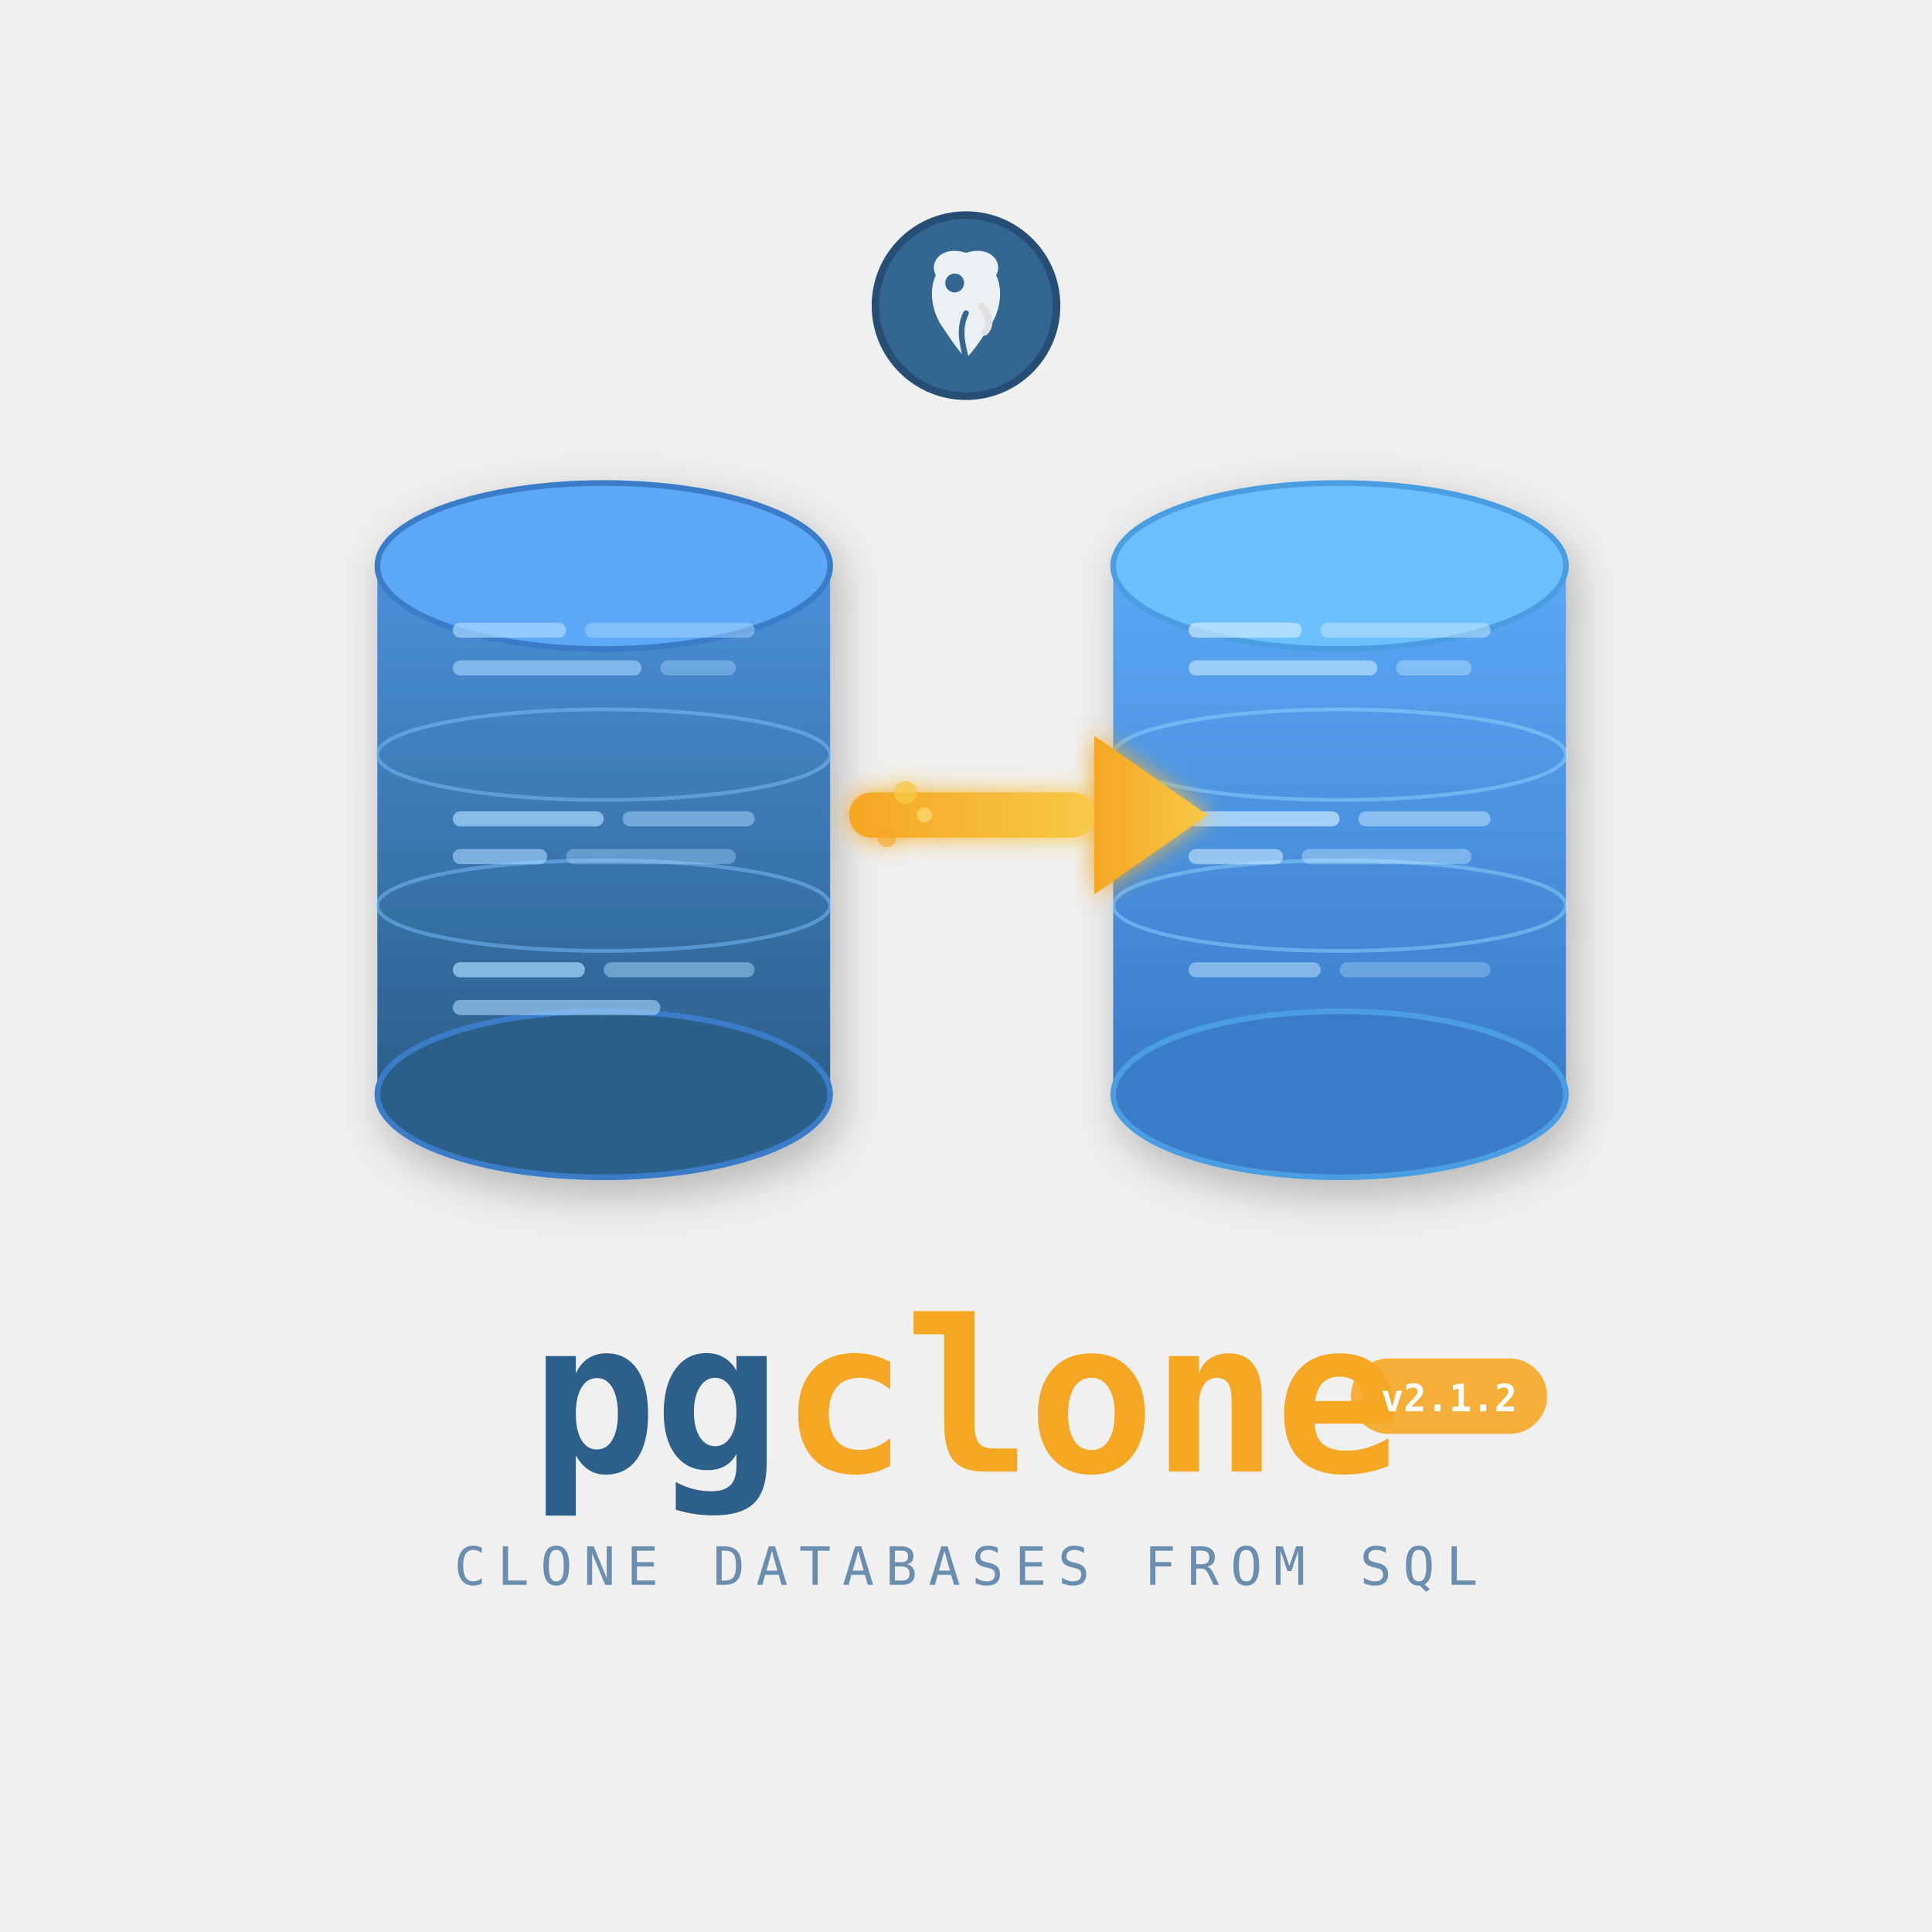
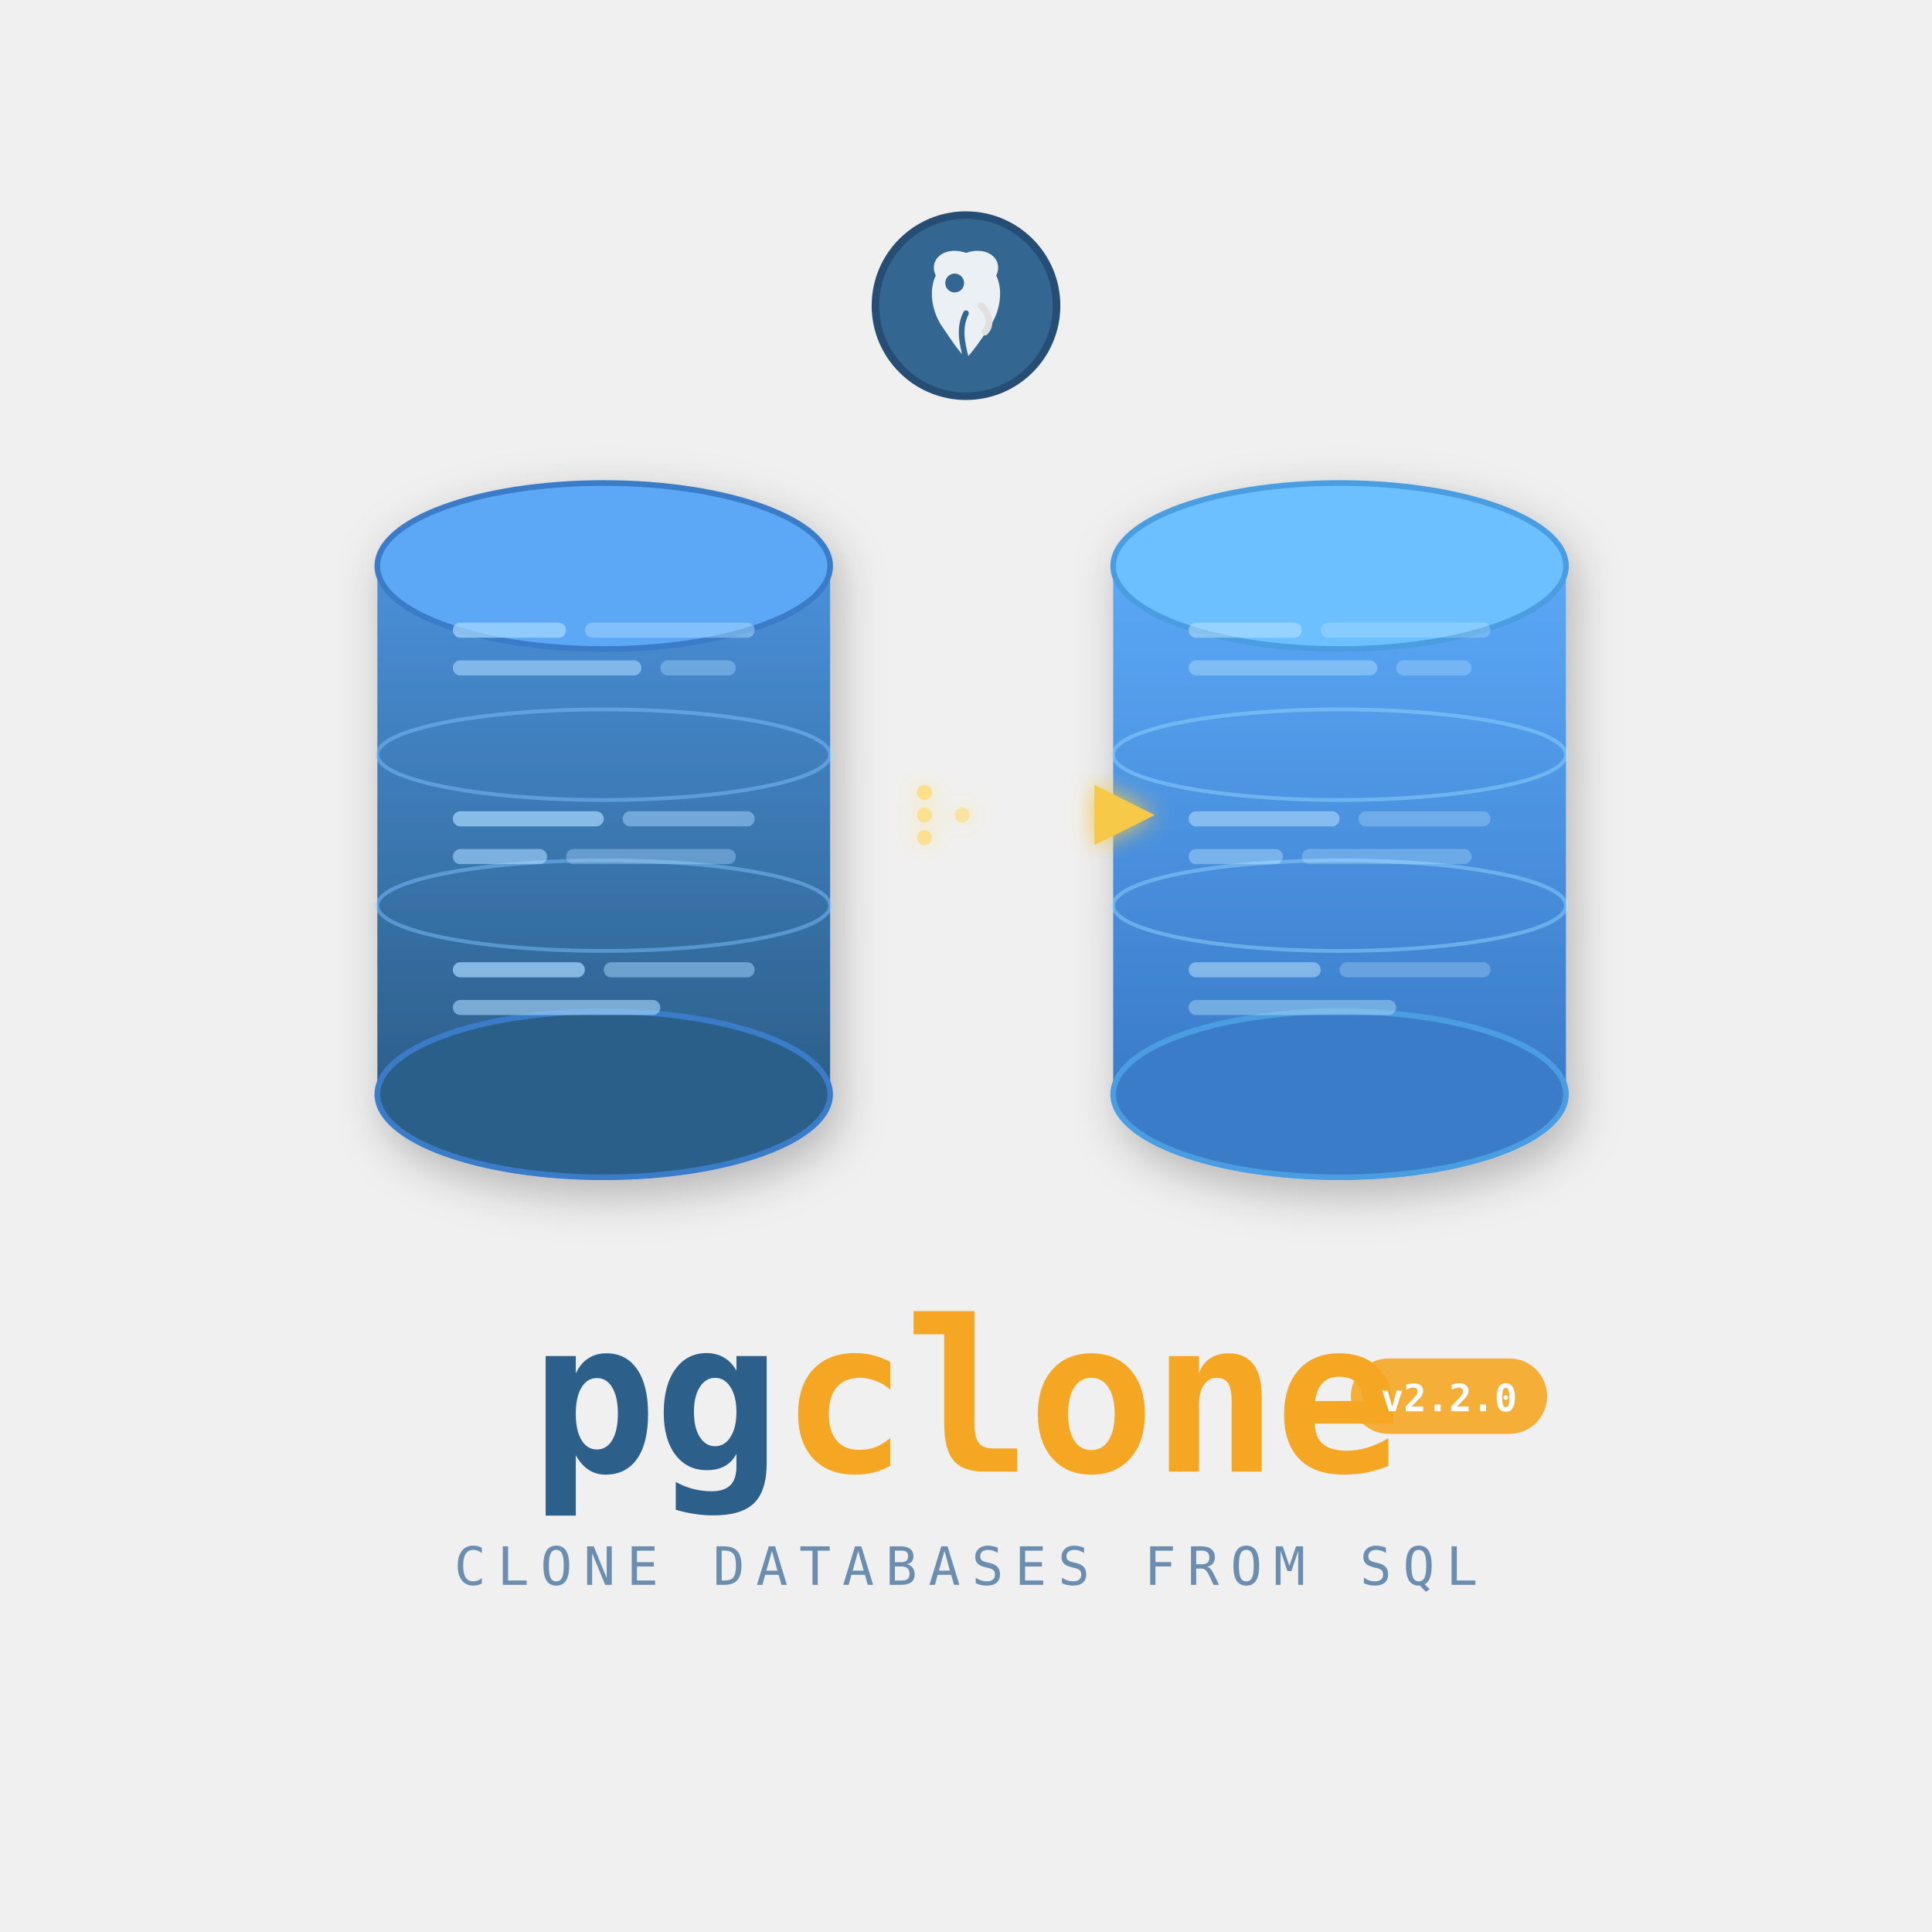
<svg xmlns="http://www.w3.org/2000/svg" viewBox="0 0 512 512" width="512" height="512">
  <defs>
    <linearGradient id="dbGrad1" x1="0%" y1="0%" x2="0%" y2="100%">
      <stop offset="0%" style="stop-color:#4A90D9;stop-opacity:1" />
      <stop offset="100%" style="stop-color:#2C5F8A;stop-opacity:1" />
    </linearGradient>
    <linearGradient id="dbGrad2" x1="0%" y1="0%" x2="0%" y2="100%">
      <stop offset="0%" style="stop-color:#5BA8F7;stop-opacity:1" />
      <stop offset="100%" style="stop-color:#3A7BC8;stop-opacity:1" />
    </linearGradient>
    <linearGradient id="arrowGrad" x1="0%" y1="0%" x2="100%" y2="0%">
      <stop offset="0%" style="stop-color:#F5A623;stop-opacity:1" />
      <stop offset="100%" style="stop-color:#F7C948;stop-opacity:1" />
    </linearGradient>
    <filter id="glow" x="-20%" y="-20%" width="140%" height="140%">
      <feGaussianBlur stdDeviation="3" result="blur" />
      <feMerge>
        <feMergeNode in="blur" />
        <feMergeNode in="SourceGraphic" />
      </feMerge>
    </filter>
    <filter id="shadow" x="-10%" y="-10%" width="130%" height="130%">
      <feDropShadow dx="2" dy="4" stdDeviation="6" flood-color="#000" flood-opacity="0.25" />
    </filter>
  </defs>
  <g transform="translate(100, 120)" filter="url(#shadow)">
    <rect x="0" y="30" width="120" height="140" rx="2" fill="url(#dbGrad1)" />
    <ellipse cx="60" cy="30" rx="60" ry="22" fill="#5BA8F7" />
    <ellipse cx="60" cy="30" rx="60" ry="22" fill="none" stroke="#3A7BC8" stroke-width="1.5" />
    <ellipse cx="60" cy="80" rx="60" ry="12" fill="none" stroke="#7EC0FF" stroke-width="1" opacity="0.5" />
    <ellipse cx="60" cy="120" rx="60" ry="12" fill="none" stroke="#7EC0FF" stroke-width="1" opacity="0.5" />
    <ellipse cx="60" cy="170" rx="60" ry="22" fill="#2C5F8A" />
    <ellipse cx="60" cy="170" rx="60" ry="22" fill="none" stroke="#3A7BC8" stroke-width="1.5" />
    <rect x="20" y="45" width="30" height="4" rx="2" fill="#A8D8FF" opacity="0.7" />
    <rect x="55" y="45" width="45" height="4" rx="2" fill="#A8D8FF" opacity="0.5" />
    <rect x="20" y="55" width="50" height="4" rx="2" fill="#A8D8FF" opacity="0.6" />
    <rect x="75" y="55" width="20" height="4" rx="2" fill="#A8D8FF" opacity="0.4" />
    <rect x="20" y="95" width="40" height="4" rx="2" fill="#A8D8FF" opacity="0.7" />
    <rect x="65" y="95" width="35" height="4" rx="2" fill="#A8D8FF" opacity="0.5" />
    <rect x="20" y="105" width="25" height="4" rx="2" fill="#A8D8FF" opacity="0.6" />
    <rect x="50" y="105" width="45" height="4" rx="2" fill="#A8D8FF" opacity="0.4" />
    <rect x="20" y="135" width="35" height="4" rx="2" fill="#A8D8FF" opacity="0.7" />
    <rect x="60" y="135" width="40" height="4" rx="2" fill="#A8D8FF" opacity="0.5" />
    <rect x="20" y="145" width="55" height="4" rx="2" fill="#A8D8FF" opacity="0.6" />
  </g>
  <g transform="translate(295, 120)" filter="url(#shadow)">
    <rect x="0" y="30" width="120" height="140" rx="2" fill="url(#dbGrad2)" />
    <ellipse cx="60" cy="30" rx="60" ry="22" fill="#6DC0FF" />
    <ellipse cx="60" cy="30" rx="60" ry="22" fill="none" stroke="#4A9DE0" stroke-width="1.5" />
    <ellipse cx="60" cy="80" rx="60" ry="12" fill="none" stroke="#90D4FF" stroke-width="1" opacity="0.5" />
    <ellipse cx="60" cy="120" rx="60" ry="12" fill="none" stroke="#90D4FF" stroke-width="1" opacity="0.5" />
    <ellipse cx="60" cy="170" rx="60" ry="22" fill="#3A7BC8" />
    <ellipse cx="60" cy="170" rx="60" ry="22" fill="none" stroke="#4A9DE0" stroke-width="1.5" />
-     <rect x="20" y="45" width="30" height="4" rx="2" fill="#C8EAFF" opacity="0.7" />
-     <rect x="55" y="45" width="45" height="4" rx="2" fill="#C8EAFF" opacity="0.5" />
-     <rect x="20" y="55" width="50" height="4" rx="2" fill="#C8EAFF" opacity="0.6" />
-     <rect x="75" y="55" width="20" height="4" rx="2" fill="#C8EAFF" opacity="0.4" />
-     <rect x="20" y="95" width="40" height="4" rx="2" fill="#C8EAFF" opacity="0.7" />
-     <rect x="65" y="95" width="35" height="4" rx="2" fill="#C8EAFF" opacity="0.5" />
-     <rect x="20" y="105" width="25" height="4" rx="2" fill="#C8EAFF" opacity="0.6" />
-     <rect x="50" y="105" width="45" height="4" rx="2" fill="#C8EAFF" opacity="0.4" />
-     <rect x="20" y="135" width="35" height="4" rx="2" fill="#C8EAFF" opacity="0.5" />
-     <rect x="60" y="135" width="40" height="4" rx="2" fill="#C8EAFF" opacity="0.3" />
+     <rect x="20" y="45" width="30" height="4" rx="2" fill="#C0E8FF" opacity="0.5" />
+     <rect x="55" y="45" width="45" height="4" rx="2" fill="#C0E8FF" opacity="0.3" />
+     <rect x="20" y="55" width="50" height="4" rx="2" fill="#C0E8FF" opacity="0.4" />
+     <rect x="75" y="55" width="20" height="4" rx="2" fill="#C0E8FF" opacity="0.3" />
+     <rect x="20" y="95" width="40" height="4" rx="2" fill="#C0E8FF" opacity="0.5" />
+     <rect x="65" y="95" width="35" height="4" rx="2" fill="#C0E8FF" opacity="0.3" />
+     <rect x="20" y="105" width="25" height="4" rx="2" fill="#C0E8FF" opacity="0.4" />
+     <rect x="50" y="105" width="45" height="4" rx="2" fill="#C0E8FF" opacity="0.3" />
+     <rect x="20" y="135" width="35" height="4" rx="2" fill="#C0E8FF" opacity="0.5" />
+     <rect x="60" y="135" width="40" height="4" rx="2" fill="#C0E8FF" opacity="0.3" />
+     <rect x="20" y="145" width="55" height="4" rx="2" fill="#C0E8FF" opacity="0.4" />
  </g>
  <g filter="url(#glow)">
-     <rect x="225" y="210" width="65" height="12" rx="6" fill="url(#arrowGrad)" />
-     <polygon points="290,195 320,216 290,237" fill="url(#arrowGrad)" />
-     <circle cx="240" cy="210" r="3" fill="#F7C948" opacity="0.8">
-       <animate attributeName="cx" values="230;310" dur="1.5s" repeatCount="indefinite" />
+     <line x1="235" y1="216" x2="290" y2="216" stroke="url(#arrowGrad)" stroke-width="4" stroke-linecap="round" />
+     <polygon points="290,208 306,216 290,224" fill="#F7C948" />
+     <circle cx="245" cy="210" r="2" fill="#FFDC73" opacity="0.8">
+       <animate attributeName="cx" values="235;315" dur="1.5s" repeatCount="indefinite" />
      <animate attributeName="opacity" values="0.8;0" dur="1.5s" repeatCount="indefinite" />
    </circle>
-     <circle cx="235" cy="222" r="2.5" fill="#F5A623" opacity="0.6">
-       <animate attributeName="cx" values="225;305" dur="1.8s" repeatCount="indefinite" />
-       <animate attributeName="opacity" values="0.6;0" dur="1.8s" repeatCount="indefinite" />
+     <circle cx="255" cy="216" r="2" fill="#FFDC73" opacity="0.6">
+       <animate attributeName="cx" values="235;315" dur="1.2s" repeatCount="indefinite" />
+       <animate attributeName="opacity" values="0.6;0" dur="1.2s" repeatCount="indefinite" />
+     </circle>
+     <circle cx="245" cy="222" r="2" fill="#FFDC73" opacity="0.7">
+       <animate attributeName="cx" values="235;315" dur="1.8s" repeatCount="indefinite" />
+       <animate attributeName="opacity" values="0.7;0" dur="1.8s" repeatCount="indefinite" />
    </circle>
    <circle cx="245" cy="216" r="2" fill="#FFDC73" opacity="0.7">
      <animate attributeName="cx" values="235;315" dur="1.3s" repeatCount="indefinite" />
      <animate attributeName="opacity" values="0.7;0" dur="1.3s" repeatCount="indefinite" />
    </circle>
  </g>
  <g transform="translate(230, 55)">
    <circle cx="26" cy="26" r="24" fill="#336791" stroke="#264D73" stroke-width="2" />
    <path d="M18,18 C16,14 20,10 26,12 C32,10 36,14 34,18 C36,22 35,28 32,32 C30,35 28,38 26,40 C24,38 22,35 20,32 C17,28 16,22 18,18Z" fill="#fff" opacity="0.9" />
    <circle cx="23" cy="20" r="2.5" fill="#336791" />
    <path d="M26,28 C24,32 25,36 26,40" fill="none" stroke="#336791" stroke-width="1.5" stroke-linecap="round" />
    <path d="M30,26 C32,28 33,31 31,33" fill="none" stroke="#E0E0E0" stroke-width="1.8" stroke-linecap="round" />
  </g>
  <text x="256" y="390" text-anchor="middle" font-family="'JetBrains Mono', 'Fira Code', 'Cascadia Code', monospace" font-size="56" font-weight="700" fill="#2C5F8A" letter-spacing="-1">
    pg<tspan fill="#F5A623">clone</tspan>
  </text>
  <text x="256" y="420" text-anchor="middle" font-family="'JetBrains Mono', 'Fira Code', monospace" font-size="14" fill="#6B8DAF" letter-spacing="3" text-transform="uppercase">
    CLONE DATABASES FROM SQL
  </text>
  <g transform="translate(358, 360)">
    <rect x="0" y="0" width="52" height="20" rx="10" fill="#F5A623" opacity="0.9" />
-     <text x="26" y="14" text-anchor="middle" font-family="'JetBrains Mono', monospace" font-size="10" font-weight="600" fill="#fff">v2.1.2</text>
+     <text x="26" y="14" text-anchor="middle" font-family="'JetBrains Mono', monospace" font-size="10" font-weight="600" fill="#fff">v2.2.0</text>
  </g>
</svg>
